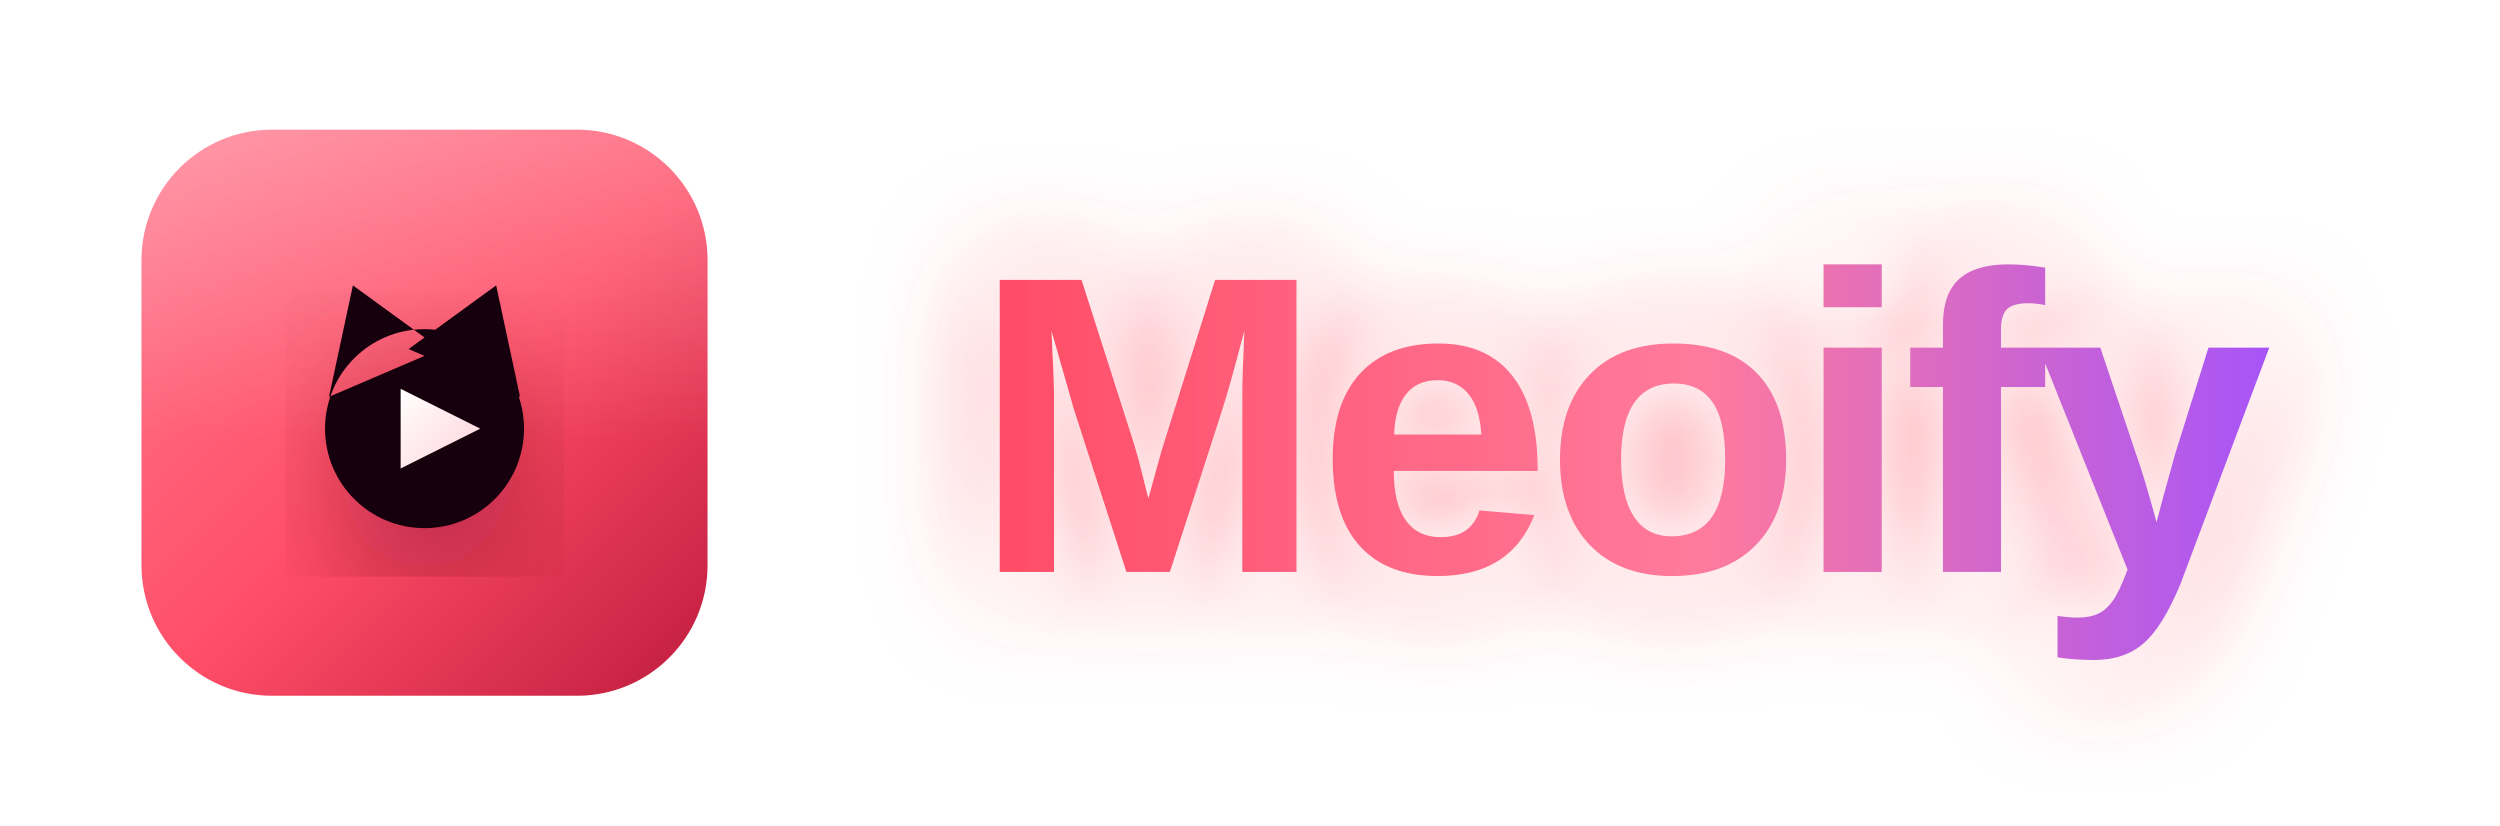
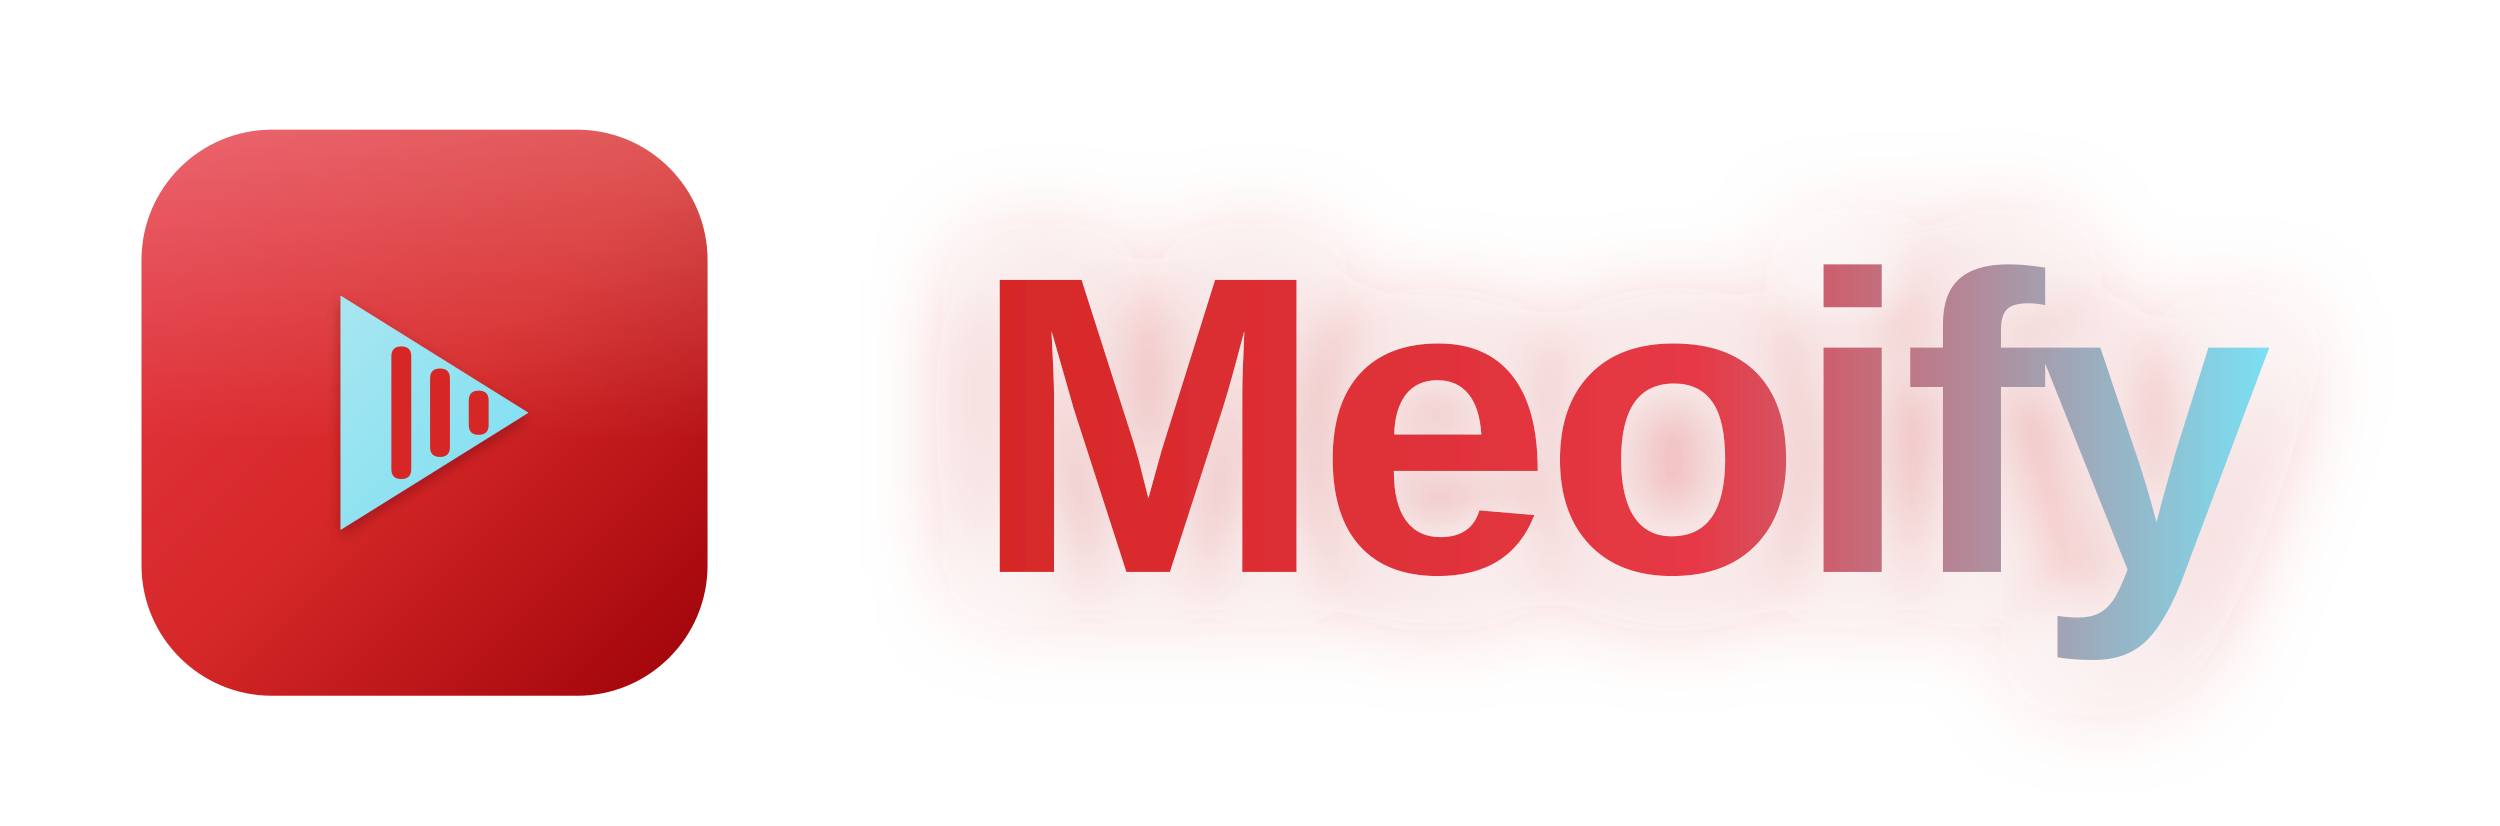
<svg xmlns="http://www.w3.org/2000/svg" viewBox="0 0 424 140" width="424" height="140" role="img" aria-label="Meoify">
  <defs>
    <linearGradient id="logo-tile" x1="0" y1="0" x2="1" y2="1">
-       <stop offset="0" stop-color="#FF7A8F" />
-       <stop offset="0.52" stop-color="#FF4D67" />
-       <stop offset="1" stop-color="#BF1B3E" />
+       <stop offset="0" stop-color="#E63946" />
+       <stop offset="0.5" stop-color="#D62828" />
+       <stop offset="1" stop-color="#9D0208" />
    </linearGradient>
    <linearGradient id="logo-shine" x1="0" y1="0" x2="0" y2="1">
-       <stop offset="0" stop-color="#FFFFFF" stop-opacity="0.24" />
+       <stop offset="0" stop-color="#FFFFFF" stop-opacity="0.22" />
      <stop offset="0.55" stop-color="#FFFFFF" stop-opacity="0" />
    </linearGradient>
    <linearGradient id="logo-play" x1="0" y1="0" x2="1" y2="1">
-       <stop offset="0" stop-color="#FFFFFF" />
-       <stop offset="1" stop-color="#FFD2D9" />
+       <stop offset="0" stop-color="#A8E6F0" />
+       <stop offset="1" stop-color="#7BDFF2" />
    </linearGradient>
    <filter id="logo-shadow" x="-20%" y="-20%" width="140%" height="140%">
-       <feDropShadow dx="0" dy="14" stdDeviation="14" flood-color="#5A0A1B" flood-opacity="0.35" />
+       <feDropShadow dx="0" dy="10" stdDeviation="12" flood-color="#5A0A1B" flood-opacity="0.4" />
    </filter>
    <linearGradient id="title-gradient" x1="0" y1="0" x2="1" y2="0">
-       <stop offset="0%" stop-color="#FF4D67" />
-       <stop offset="55%" stop-color="#FF7A9C" />
-       <stop offset="100%" stop-color="#A855F7" />
+       <stop offset="0%" stop-color="#D62828" />
+       <stop offset="55%" stop-color="#E63946" />
+       <stop offset="100%" stop-color="#7BDFF2" />
    </linearGradient>
    <filter id="title-glow" x="-60%" y="-80%" width="220%" height="260%">
      <feGaussianBlur in="SourceAlpha" stdDeviation="10" result="wideBlur" />
-       <feFlood flood-color="#FF4D67" flood-opacity="0.75" result="pink" />
-       <feComposite in="pink" in2="wideBlur" operator="in" result="outerGlow" />
+       <feFlood flood-color="#D62828" flood-opacity="0.7" result="red" />
+       <feComposite in="red" in2="wideBlur" operator="in" result="outerGlow" />
      <feGaussianBlur in="SourceAlpha" stdDeviation="4" result="tightBlur" />
-       <feFlood flood-color="#FFFFFF" flood-opacity="0.55" result="white" />
+       <feFlood flood-color="#FFFFFF" flood-opacity="0.5" result="white" />
      <feComposite in="white" in2="tightBlur" operator="in" result="innerGlow" />
      <feMerge>
        <feMergeNode in="outerGlow" />
        <feMergeNode in="innerGlow" />
        <feMergeNode in="SourceGraphic" />
      </feMerge>
    </filter>
  </defs>
  <g transform="translate(24 22) scale(0.1875)">
    <rect width="512" height="512" rx="118" fill="url(#logo-tile)" />
    <rect width="512" height="512" rx="118" fill="url(#logo-shine)" />
-     <g transform="translate(61.6 61.6) scale(3.6)" filter="url(#logo-shadow)">
-       <path d="M30,50 L36,22 L58,38 Z M78,50 L72,22 L50,38 Z M54,58 m-25,0 a25,25 0 1,0 50,0 a25,25 0 1,0 -50,0 Z" fill="#14060A" />
-       <path d="M48,48 L68,58 L48,68 Z" fill="url(#logo-play)" />
+     <g transform="translate(256 256) scale(0.5) translate(-512 -512)" filter="url(#logo-shadow)">
+       <path d="M360,300 L360,724 L700,512 Z" fill="url(#logo-play)" />
+       <path d="M470,392 L470,392 Q488,392 488,410 L488,614 Q488,632 470,632 L470,632 Q452,632 452,614 L452,410 Q452,392 470,392 Z" fill="#D62828" />
+       <path d="M540,432 L540,432 Q558,432 558,450 L558,574 Q558,592 540,592 L540,592 Q522,592 522,574 L522,450 Q522,432 540,432 Z" fill="#D62828" />
+       <path d="M610,472 L610,472 Q628,472 628,490 L628,534 Q628,552 610,552 L610,552 Q592,552 592,534 L592,490 Q592,472 610,472 Z" fill="#D62828" />
    </g>
  </g>
  <text x="275" y="97" text-anchor="middle" font-family="'Google Sans','Product Sans',Arial,sans-serif" font-size="72" font-weight="800" letter-spacing="-1.5" fill="url(#title-gradient)" filter="url(#title-glow)">Meoify</text>
</svg>
